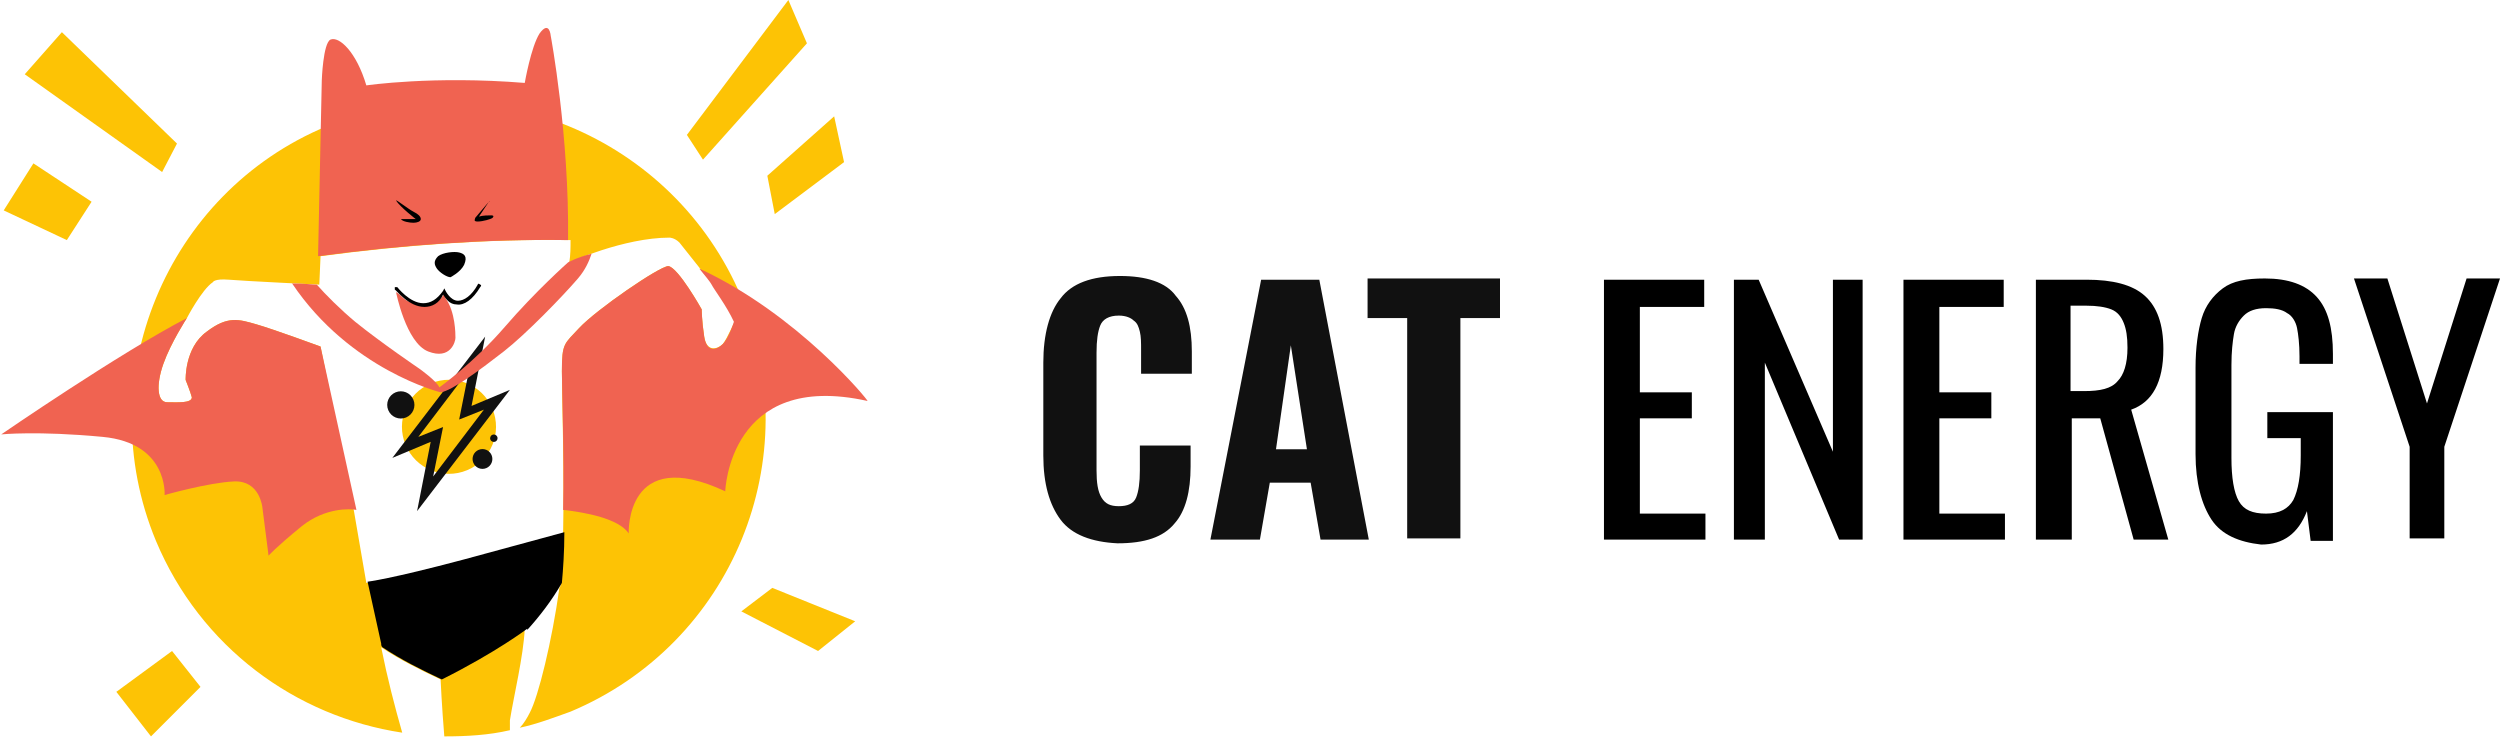
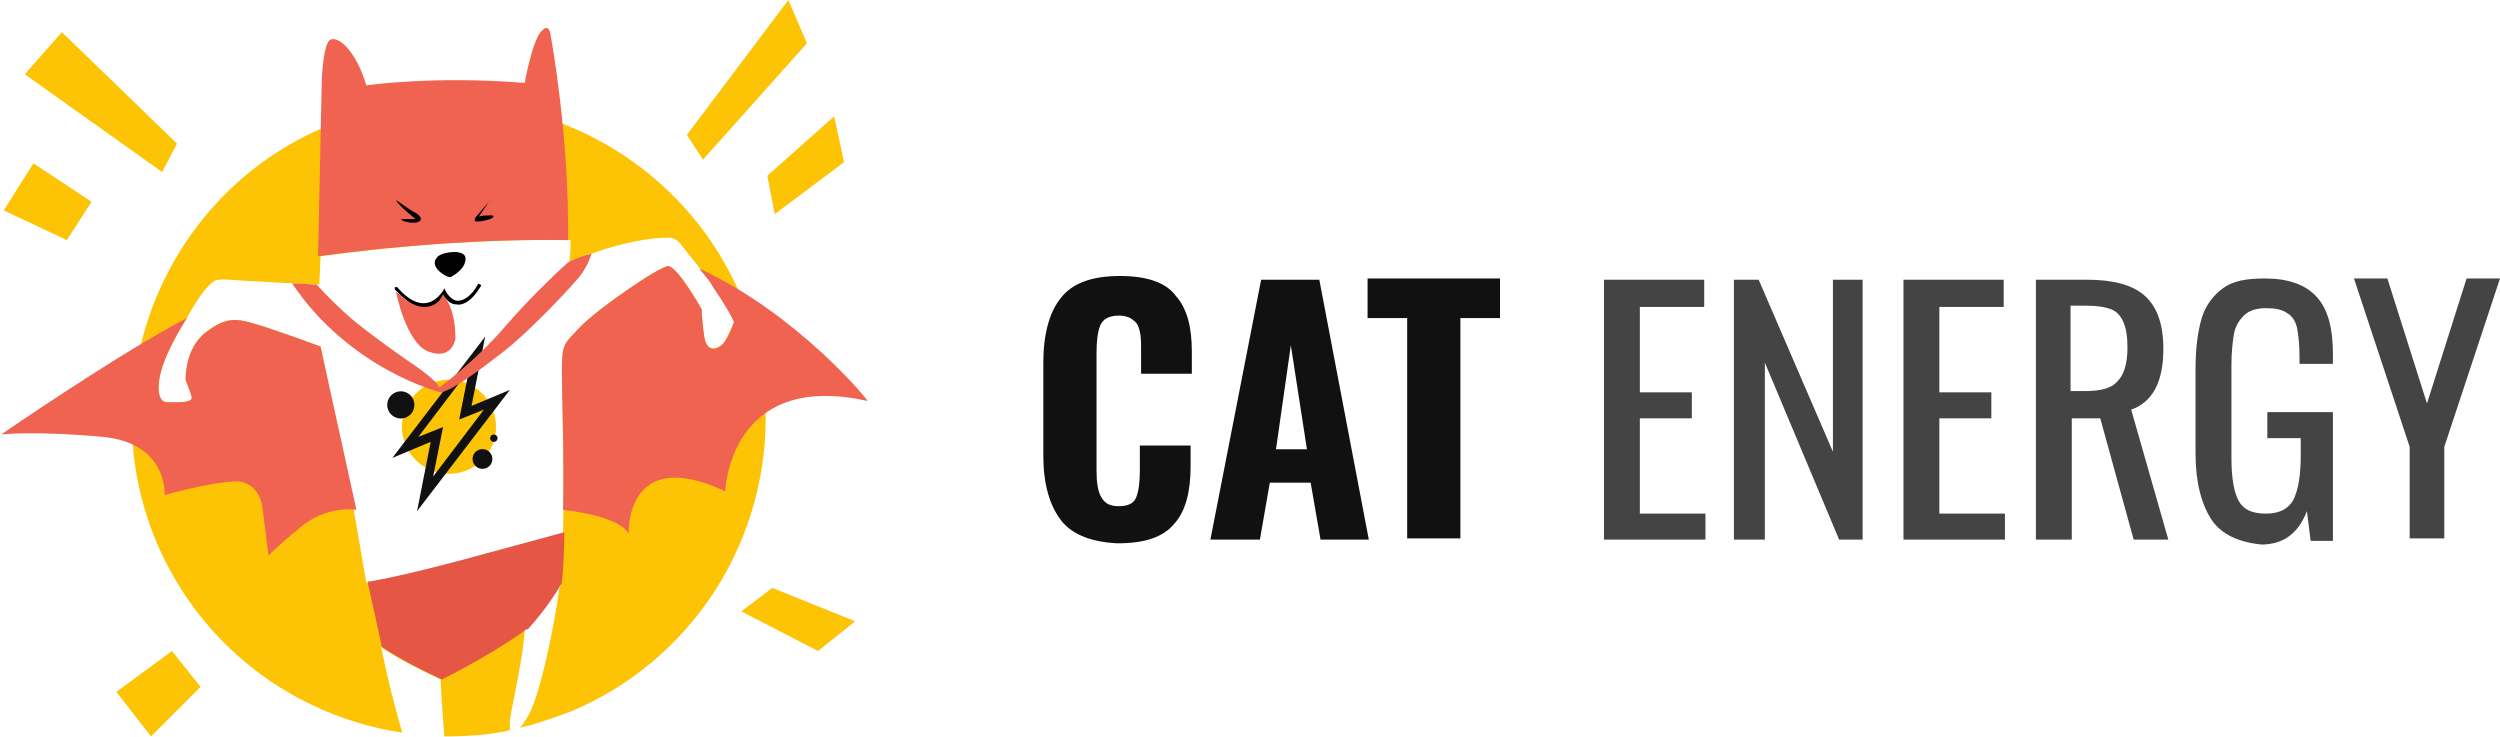
- <svg xmlns="http://www.w3.org/2000/svg" version="1.1" id="Layer_1" x="0" y="0" viewBox="0 0 202 59.5" xml:space="preserve">
+ <svg xmlns="http://www.w3.org/2000/svg" id="Layer_1" viewBox="0 0 202 59.5">
  <style>.st0{fill:#fdc305}.st1{fill:#f06351}.st3{fill:#111}</style>
  <path class="st0" d="M59.9 24C54.4 11 39.4 4.8 26.4 10.2S7.2 30.7 12.6 43.7c3.6 8.6 11.3 14.2 19.9 15.5-.6-2.1-1.2-4.4-1.7-6.9 1.5 1 3.1 1.8 4.8 2.6 0 0 .1 2.2.3 4.6 1.8 0 3.6-.1 5.3-.5v-.8c.3-1.9 1.1-5.2 1.2-7.4 1.1-1.1 2.1-2.3 2.9-3.7 0 .1 0 .3-.1.4-.6 4.3-1.7 8.8-2.4 10.1-.2.4-.5.9-.8 1.2 1.4-.3 2.7-.8 4.1-1.3C59.2 52 65.3 37 59.9 24zm-1.5 3.8c-.4.4-1.3.7-1.5-.6s-.2-2.2-.2-2.2-1.9-3.4-2.7-3.5c-.7 0-5.8 3.5-7.2 5-1.2 1.3-1.4 1.2-1.4 3.5 0 1.7.2 8.2.1 13.1 0 0-2.2.6-8.1 2.2-6 1.6-7.8 1.8-7.8 1.8l-1-5.8L25.9 28s-3.8-1.4-5.2-1.8c-1.4-.4-2.3-.7-4 .6-1.8 1.3-1.7 3.9-1.7 3.9s.4 1 .5 1.4c0 .5-1.2.4-2 .4s-.9-1.4-.3-3.1c.6-1.7 1.9-3.7 1.9-3.7s1.2-2.3 2.1-2.9c0 0 .1-.3 1.3-.2 1.1.1 7.3.4 7.3.4l.1-2.3c6.7-.9 13.5-1.4 20.2-1.3 0 .6 0 1.2-.1 1.8 0 0 4.4-2 8.1-2 0 0 .4 0 .8.4.3.4 2.4 3 2.7 3.4.2.4 1.2 1.7 1.8 3-.1 0-.6 1.3-1 1.8z" />
  <path class="st1" d="M56.5 21.7c.5.6.9 1.1 1 1.3.2.4 1.2 1.7 1.8 3 0 0-.4 1.3-.9 1.8s-1.3.7-1.5-.6-.2-2.2-.2-2.2-1.9-3.4-2.7-3.5c-.7 0-5.8 3.5-7.2 5-1.2 1.3-1.4 1.2-1.4 3.5 0 1.5.2 6.6.1 11.2 1.8.2 4.5.7 5.3 1.9 0 0-.3-7.2 7.8-3.4 0 0 .3-9.8 11.5-7.3.1 0-5.6-7-13.6-10.7zm-10.6-2.3c.1-8.5-1.4-16.5-1.4-16.5s-.1-1.3-.9-.2c-.7 1.1-1.2 4-1.2 4-7.4-.6-12.8.2-12.8.2-.8-2.7-2.2-4-2.9-3.7-.6.3-.7 3.3-.7 3.3l-.3 14.2c6.7-.9 13.5-1.4 20.2-1.3z" />
-   <path d="M45.4 47.1c.1-1.1.2-2.5.2-4.1 0 0-2.2.6-8.1 2.2-6 1.6-7.8 1.8-7.8 1.8l1.1 5c0 .1 0 .2.1.3 1.5 1 3.1 1.8 4.8 2.6 4.4-2.2 6.9-4.1 6.9-4.1v.1c1-1.1 2-2.4 2.8-3.8zM32 16.2c0-.1 1 .7 1.4.9.4.2.6.4.6.6 0 .2-.3.3-.6.3s-.9-.1-1-.3h1.2c.1.1-1.3-1-1.6-1.5zm7.5.1l-1.1 1.3c0 .1-.2.3.2.3s1.1-.2 1.2-.3c.1-.1.1-.2-.1-.2s-.7 0-1 .1l.8-1.2c.1 0 .1-.1 0 0zm-3.1 6.1s.8-.4 1.1-1c.3-.7 0-.9-.4-1s-1.3 0-1.7.3c-.4.4-.3.7-.1 1 .2.3.8.7 1.1.7z" />
+   <path d="M45.4 47.1c.1-1.1.2-2.5.2-4.1 0 0-2.2.6-8.1 2.2-6 1.6-7.8 1.8-7.8 1.8l1.1 5c0 .1 0 .2.1.3 1.5 1 3.1 1.8 4.8 2.6 4.4-2.2 6.9-4.1 6.9-4.1v.1c1-1.1 2-2.4 2.8-3.8z" fill="#e55645" />
+   <path d="M32 16.2c0-.1 1 .7 1.4.9.4.2.6.4.6.6 0 .2-.3.3-.6.3s-.9-.1-1-.3h1.2c.1.1-1.3-1-1.6-1.5zm7.5.1l-1.1 1.3c0 .1-.2.3.2.3s1.1-.2 1.2-.3c.1-.1.1-.2-.1-.2s-.7 0-1 .1l.8-1.2c.1 0 .1-.1 0 0zm-3.1 6.1s.8-.4 1.1-1c.3-.7 0-.9-.4-1s-1.3 0-1.7.3c-.4.4-.3.7-.1 1 .2.3.8.7 1.1.7z" />
  <path class="st1" d="M35.9 23.7s-.2.4-.5.6c-.2.2-.6.4-1 .4-.6 0-1.1-.2-1.5-.4-.2-.1-.4-.3-.5-.4-.2-.2-.4-.3-.4-.3s.8 4.1 2.6 4.8c1.8.7 2.2-.8 2.2-1.1 0-.3 0-2.1-.8-3.2.1-.5 0-.3-.1-.4z" />
  <path d="M34.3 24.8c-1.3 0-2.3-1.4-2.4-1.4v-.2h.2s1 1.3 2.1 1.3c.6 0 1.1-.3 1.6-1l.1-.2.1.2s.4.8 1 .8c.5 0 1.1-.4 1.6-1.3 0-.1.1-.1.2 0 .1 0 .1.1 0 .2-.6 1-1.3 1.5-1.9 1.4-.6 0-.9-.5-1.1-.8-.3.7-.9 1-1.5 1z" />
  <ellipse transform="rotate(-22.676 36.253 34.547)" class="st0" cx="36.3" cy="34.5" rx="3.8" ry="3.8" />
  <path class="st3" d="M41.2 31.5l-3.1 1.3 1.1-5.6-7.5 9.8 3.1-1.3-1.1 5.6 7.5-9.8zm-7.4 3.8l4.1-5.4-.8 4 2-.8-4.1 5.4.8-4-2 .8z" />
  <ellipse transform="rotate(-22.676 32.435 32.742)" class="st3" cx="32.4" cy="32.7" rx="1.1" ry="1.1" />
  <ellipse transform="rotate(-22.676 38.956 37.134)" class="st3" cx="39" cy="37.1" rx=".8" ry=".8" />
  <ellipse transform="rotate(-22.676 39.92 35.398)" class="st3" cx="39.9" cy="35.4" rx=".3" ry=".3" />
  <path class="st1" d="M45.9 21.2s-2.6 2.3-5.1 5.2-5.3 4.9-5.3 4.9c-.2-.5-1.6-1.5-1.6-1.5s-3.1-2.1-5.2-3.8c-1.2-1-2.4-2.2-3.1-3-.3 0-1.1-.1-2-.1 4.7 7 12 8.8 12 8.8.9-.1 3.3-1.9 5.1-3.3 1.8-1.4 4.8-4.5 6-5.9.6-.7.9-1.4 1.1-2-1.2.3-1.9.7-1.9.7z" />
  <path class="st0" d="M65.2 3.5l-8.4 9.4-1.3-2L63.7 0zm-2.6 13.8l5.6-4.2-.8-3.7-5.4 4.8zm-2.7 32.1l6.2 3.2 3-2.4-6.7-2.7zM2 6l3-3.4 9.3 9-1.2 2.3zm5.4 10.3l-4.7-3.1L.3 17l5.1 2.4zm6.5 36.3l-4.5 3.3 2.8 3.6 4-4z" />
  <path class="st1" d="M25.9 28s-3.8-1.4-5.2-1.8c-1.4-.4-2.3-.7-4 .6-1.8 1.3-1.7 3.9-1.7 3.9s.4 1 .5 1.4c0 .5-1.2.4-2 .4s-.9-1.4-.3-3.1c.6-1.7 1.9-3.7 1.9-3.7-5.4 2.8-15 9.4-15 9.4s2.9-.3 8.2.2c5.3.5 5 4.7 5 4.7s3.5-1 5.6-1.1c2.1-.1 2.3 2.1 2.3 2.1l.5 3.9s.5-.6 2.7-2.4c1.9-1.5 3.9-1.4 4.4-1.3L25.9 28z" />
  <path class="st3" d="M85.7 42c-.9-1.2-1.4-2.9-1.4-5.2v-7.5c0-2.3.5-4.1 1.4-5.2.9-1.2 2.5-1.8 4.8-1.8 2.1 0 3.7.5 4.5 1.6.9 1 1.3 2.5 1.3 4.5v1.8h-4.1v-1.9c0-.6 0-1.1-.1-1.5-.1-.4-.2-.7-.5-.9-.2-.2-.6-.4-1.2-.4-.8 0-1.3.3-1.5.8-.2.5-.3 1.2-.3 2.2V38c0 1 .1 1.7.4 2.2.3.5.7.7 1.4.7s1.2-.2 1.4-.7c.2-.5.3-1.2.3-2.2v-2h4.1v1.7c0 2-.4 3.6-1.3 4.6-.9 1.1-2.4 1.6-4.6 1.6-2.1-.1-3.7-.7-4.6-1.9zm16.2-19.4h4.7l4 21h-3.9l-.8-4.6h-3.3l-.8 4.6h-4l4.1-21zm3.7 13.7l-1.3-8.4-1.2 8.4h2.5zm8.1-10.6h-3.2v-3.2h10.7v3.2H118v17.8h-4.3V25.7z" />
-   <path d="M129.6 22.6h8.1v2.2h-5.2v6.9h4.2v2.1h-4.2v7.7h5.3v2.1h-8.2v-21zm10.5 0h2l6 13.9V22.6h2.4v21h-1.9l-6-14.3v14.3h-2.5v-21zm13.7 0h8.1v2.2h-5.2v6.9h4.2v2.1h-4.2v7.7h5.3v2.1h-8.2v-21zm10.6 0h4.2c2.1 0 3.7.4 4.7 1.3s1.5 2.3 1.5 4.3c0 2.7-.9 4.3-2.6 4.9l3 10.5h-2.8l-2.7-9.8h-2.3v9.8h-2.9v-21zm4 9c1.3 0 2.2-.2 2.7-.8.5-.5.8-1.4.8-2.7 0-.9-.1-1.5-.3-2-.2-.5-.5-.9-1-1.1-.5-.2-1.2-.3-2-.3h-1.3v6.9h1.1zM178.7 42c-.8-1.2-1.3-3-1.3-5.3v-7c0-1.6.2-3 .5-4s.9-1.8 1.7-2.4c.8-.6 1.9-.8 3.4-.8 1.9 0 3.3.5 4.2 1.5.9 1 1.3 2.5 1.3 4.6v.8h-2.7v-.6c0-1-.1-1.8-.2-2.3-.1-.5-.4-1-.8-1.2-.4-.3-1-.4-1.7-.4-.8 0-1.4.2-1.8.6-.4.4-.7.9-.8 1.5-.1.6-.2 1.4-.2 2.5V37c0 1.6.2 2.8.6 3.5.4.7 1.1 1 2.2 1s1.8-.4 2.2-1.1c.4-.8.6-2 .6-3.6v-1.4h-2.7v-2.1h5.3v10.4h-1.8l-.3-2.4c-.7 1.8-1.9 2.7-3.7 2.7-1.8-.2-3.2-.8-4-2zm16-5.9l-4.5-13.6h2.7l3.2 10.1 3.2-10.1h2.7l-4.5 13.6v7.4h-2.8v-7.4z" />
+   <path d="M129.6 22.6h8.1v2.2h-5.2v6.9h4.2v2.1h-4.2v7.7h5.3v2.1h-8.2v-21zm10.5 0h2l6 13.9V22.6h2.4v21h-1.9l-6-14.3v14.3h-2.5v-21zm13.7 0h8.1v2.2h-5.2v6.9h4.2v2.1h-4.2v7.7h5.3v2.1h-8.2v-21zm10.6 0h4.2c2.1 0 3.7.4 4.7 1.3s1.5 2.3 1.5 4.3c0 2.7-.9 4.3-2.6 4.9l3 10.5h-2.8l-2.7-9.8h-2.3v9.8h-2.9v-21zm4 9c1.3 0 2.2-.2 2.7-.8.5-.5.8-1.4.8-2.7 0-.9-.1-1.5-.3-2-.2-.5-.5-.9-1-1.1-.5-.2-1.2-.3-2-.3h-1.3v6.9h1.1zM178.7 42c-.8-1.2-1.3-3-1.3-5.3v-7c0-1.6.2-3 .5-4s.9-1.8 1.7-2.4c.8-.6 1.9-.8 3.4-.8 1.9 0 3.3.5 4.2 1.5.9 1 1.3 2.5 1.3 4.6v.8h-2.7v-.6c0-1-.1-1.8-.2-2.3-.1-.5-.4-1-.8-1.2-.4-.3-1-.4-1.7-.4-.8 0-1.4.2-1.8.6-.4.4-.7.9-.8 1.5-.1.6-.2 1.4-.2 2.5V37c0 1.6.2 2.8.6 3.5.4.7 1.1 1 2.2 1s1.8-.4 2.2-1.1c.4-.8.6-2 .6-3.6v-1.4h-2.7v-2.1h5.3v10.4h-1.8l-.3-2.4c-.7 1.8-1.9 2.7-3.7 2.7-1.8-.2-3.2-.8-4-2zm16-5.9l-4.5-13.6h2.7l3.2 10.1 3.2-10.1h2.7l-4.5 13.6v7.4h-2.8v-7.4z" fill="#444" />
</svg>
